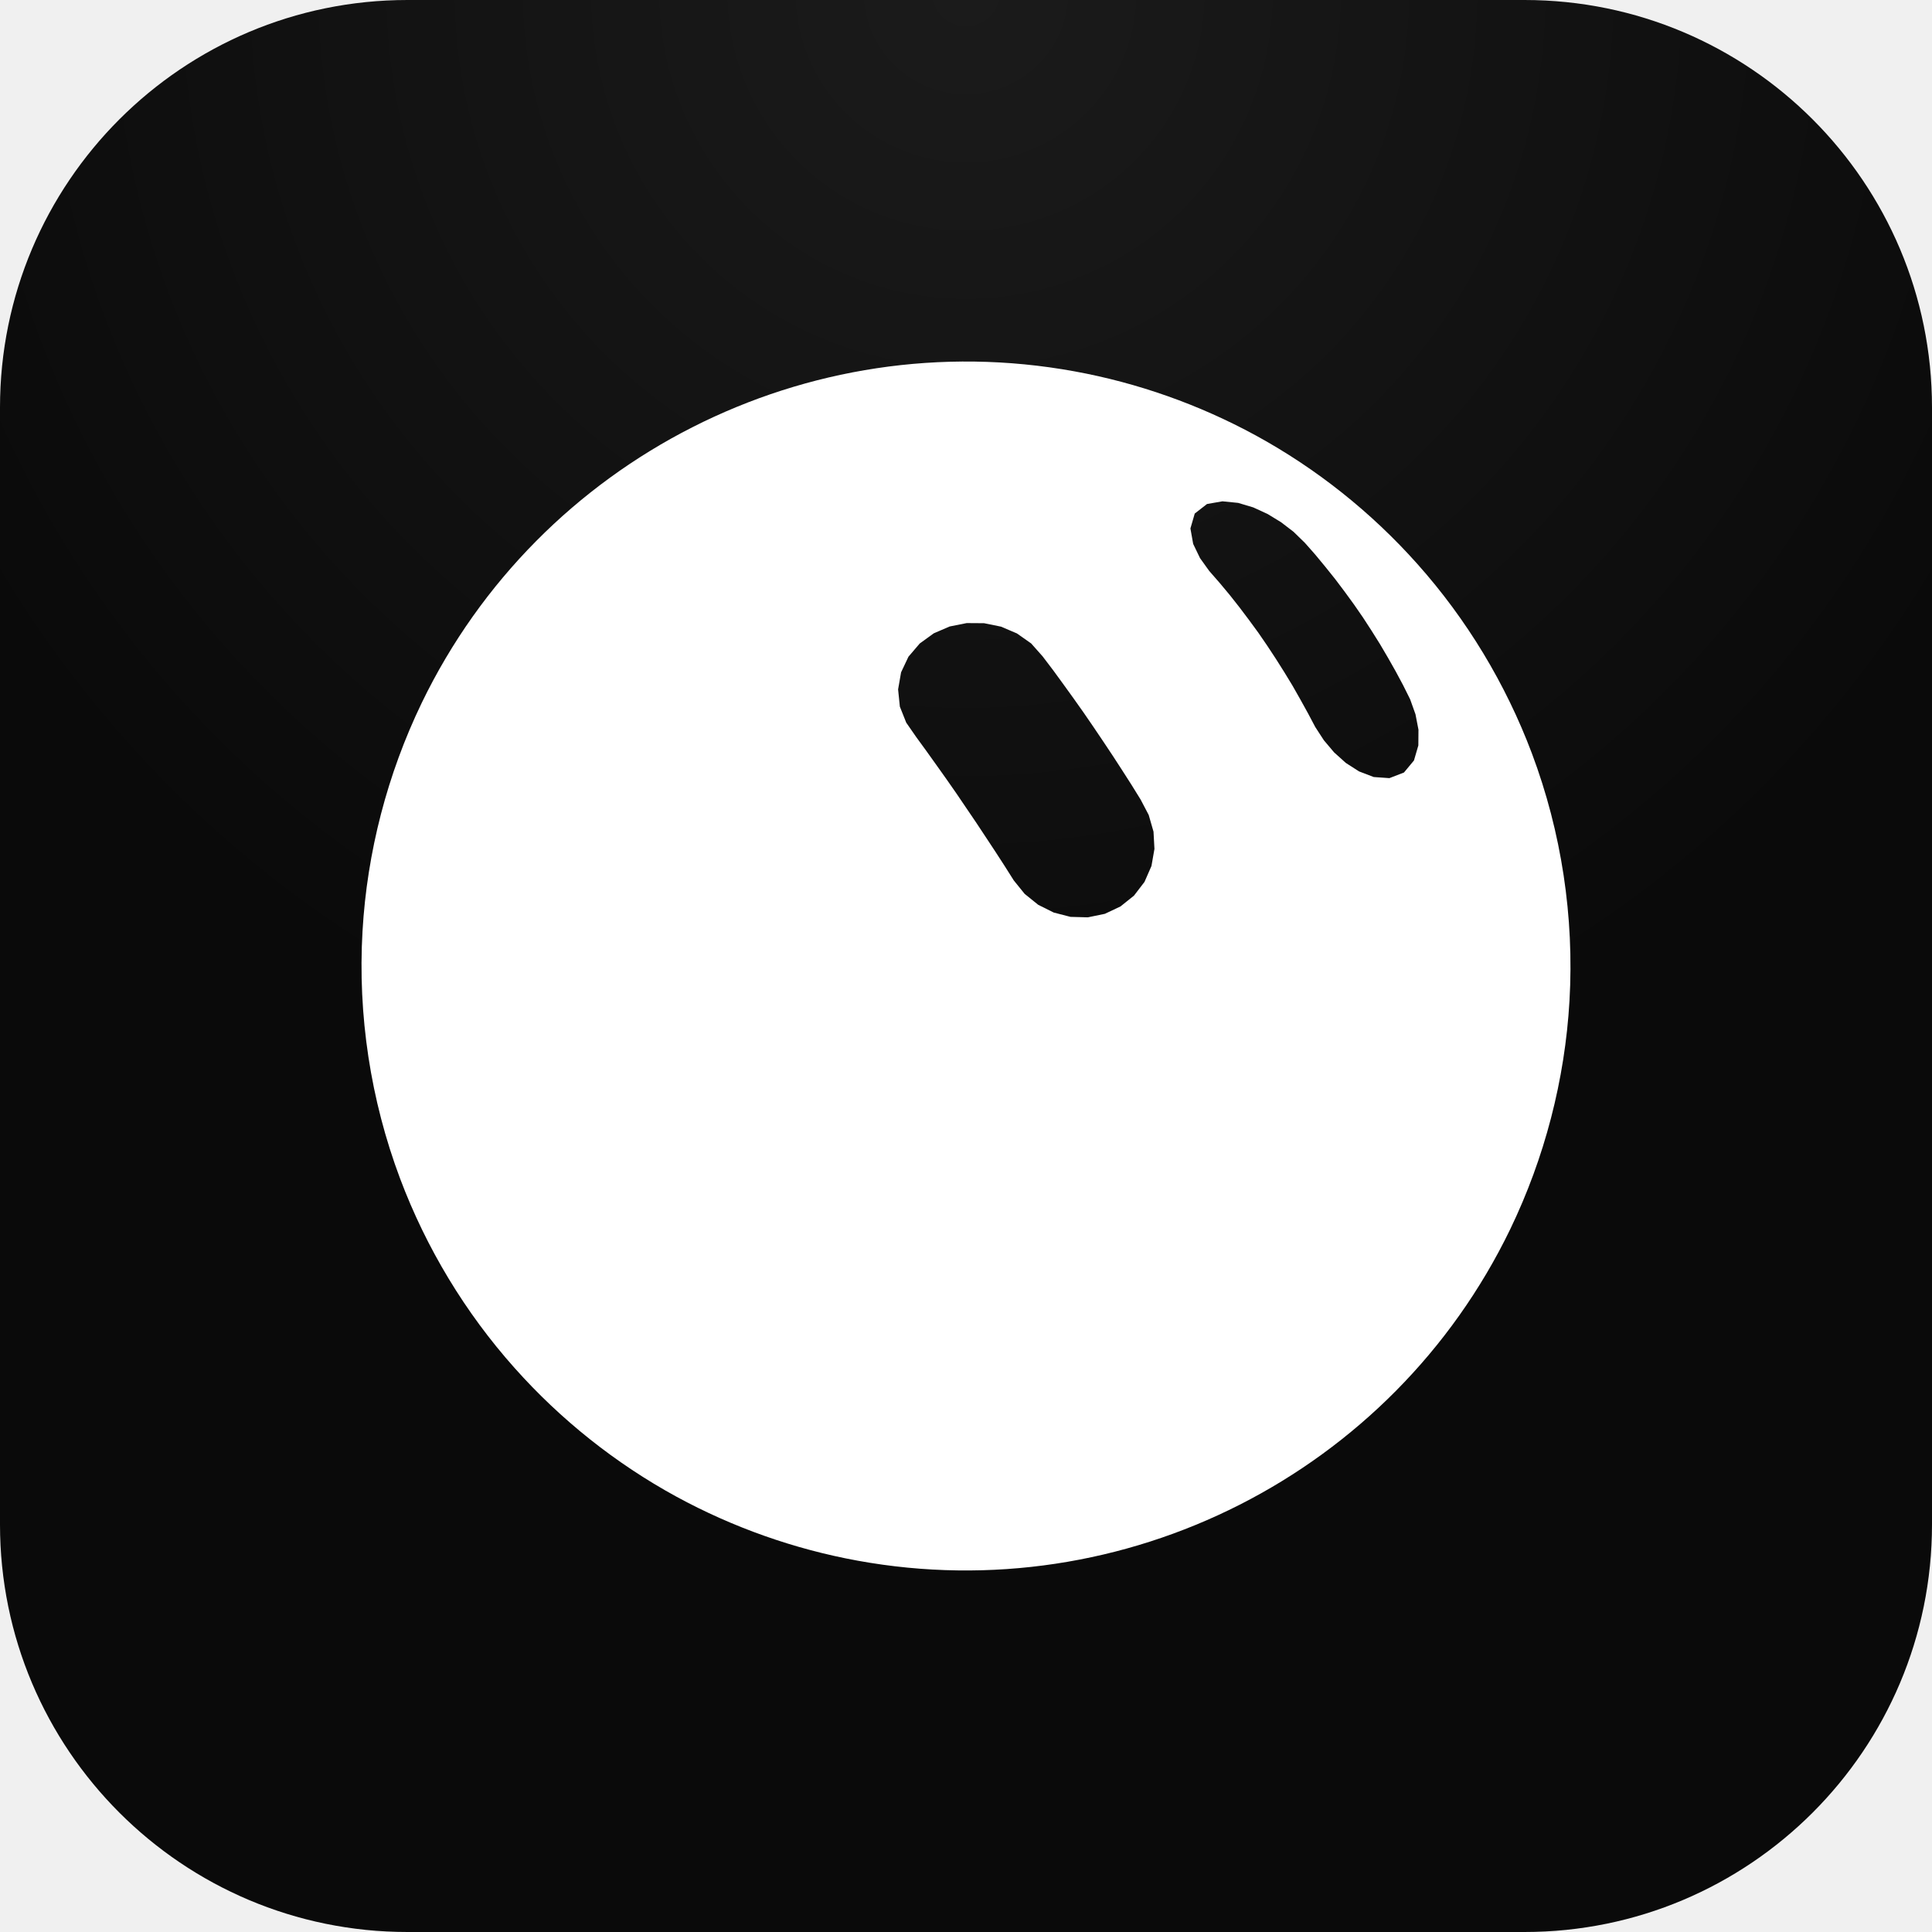
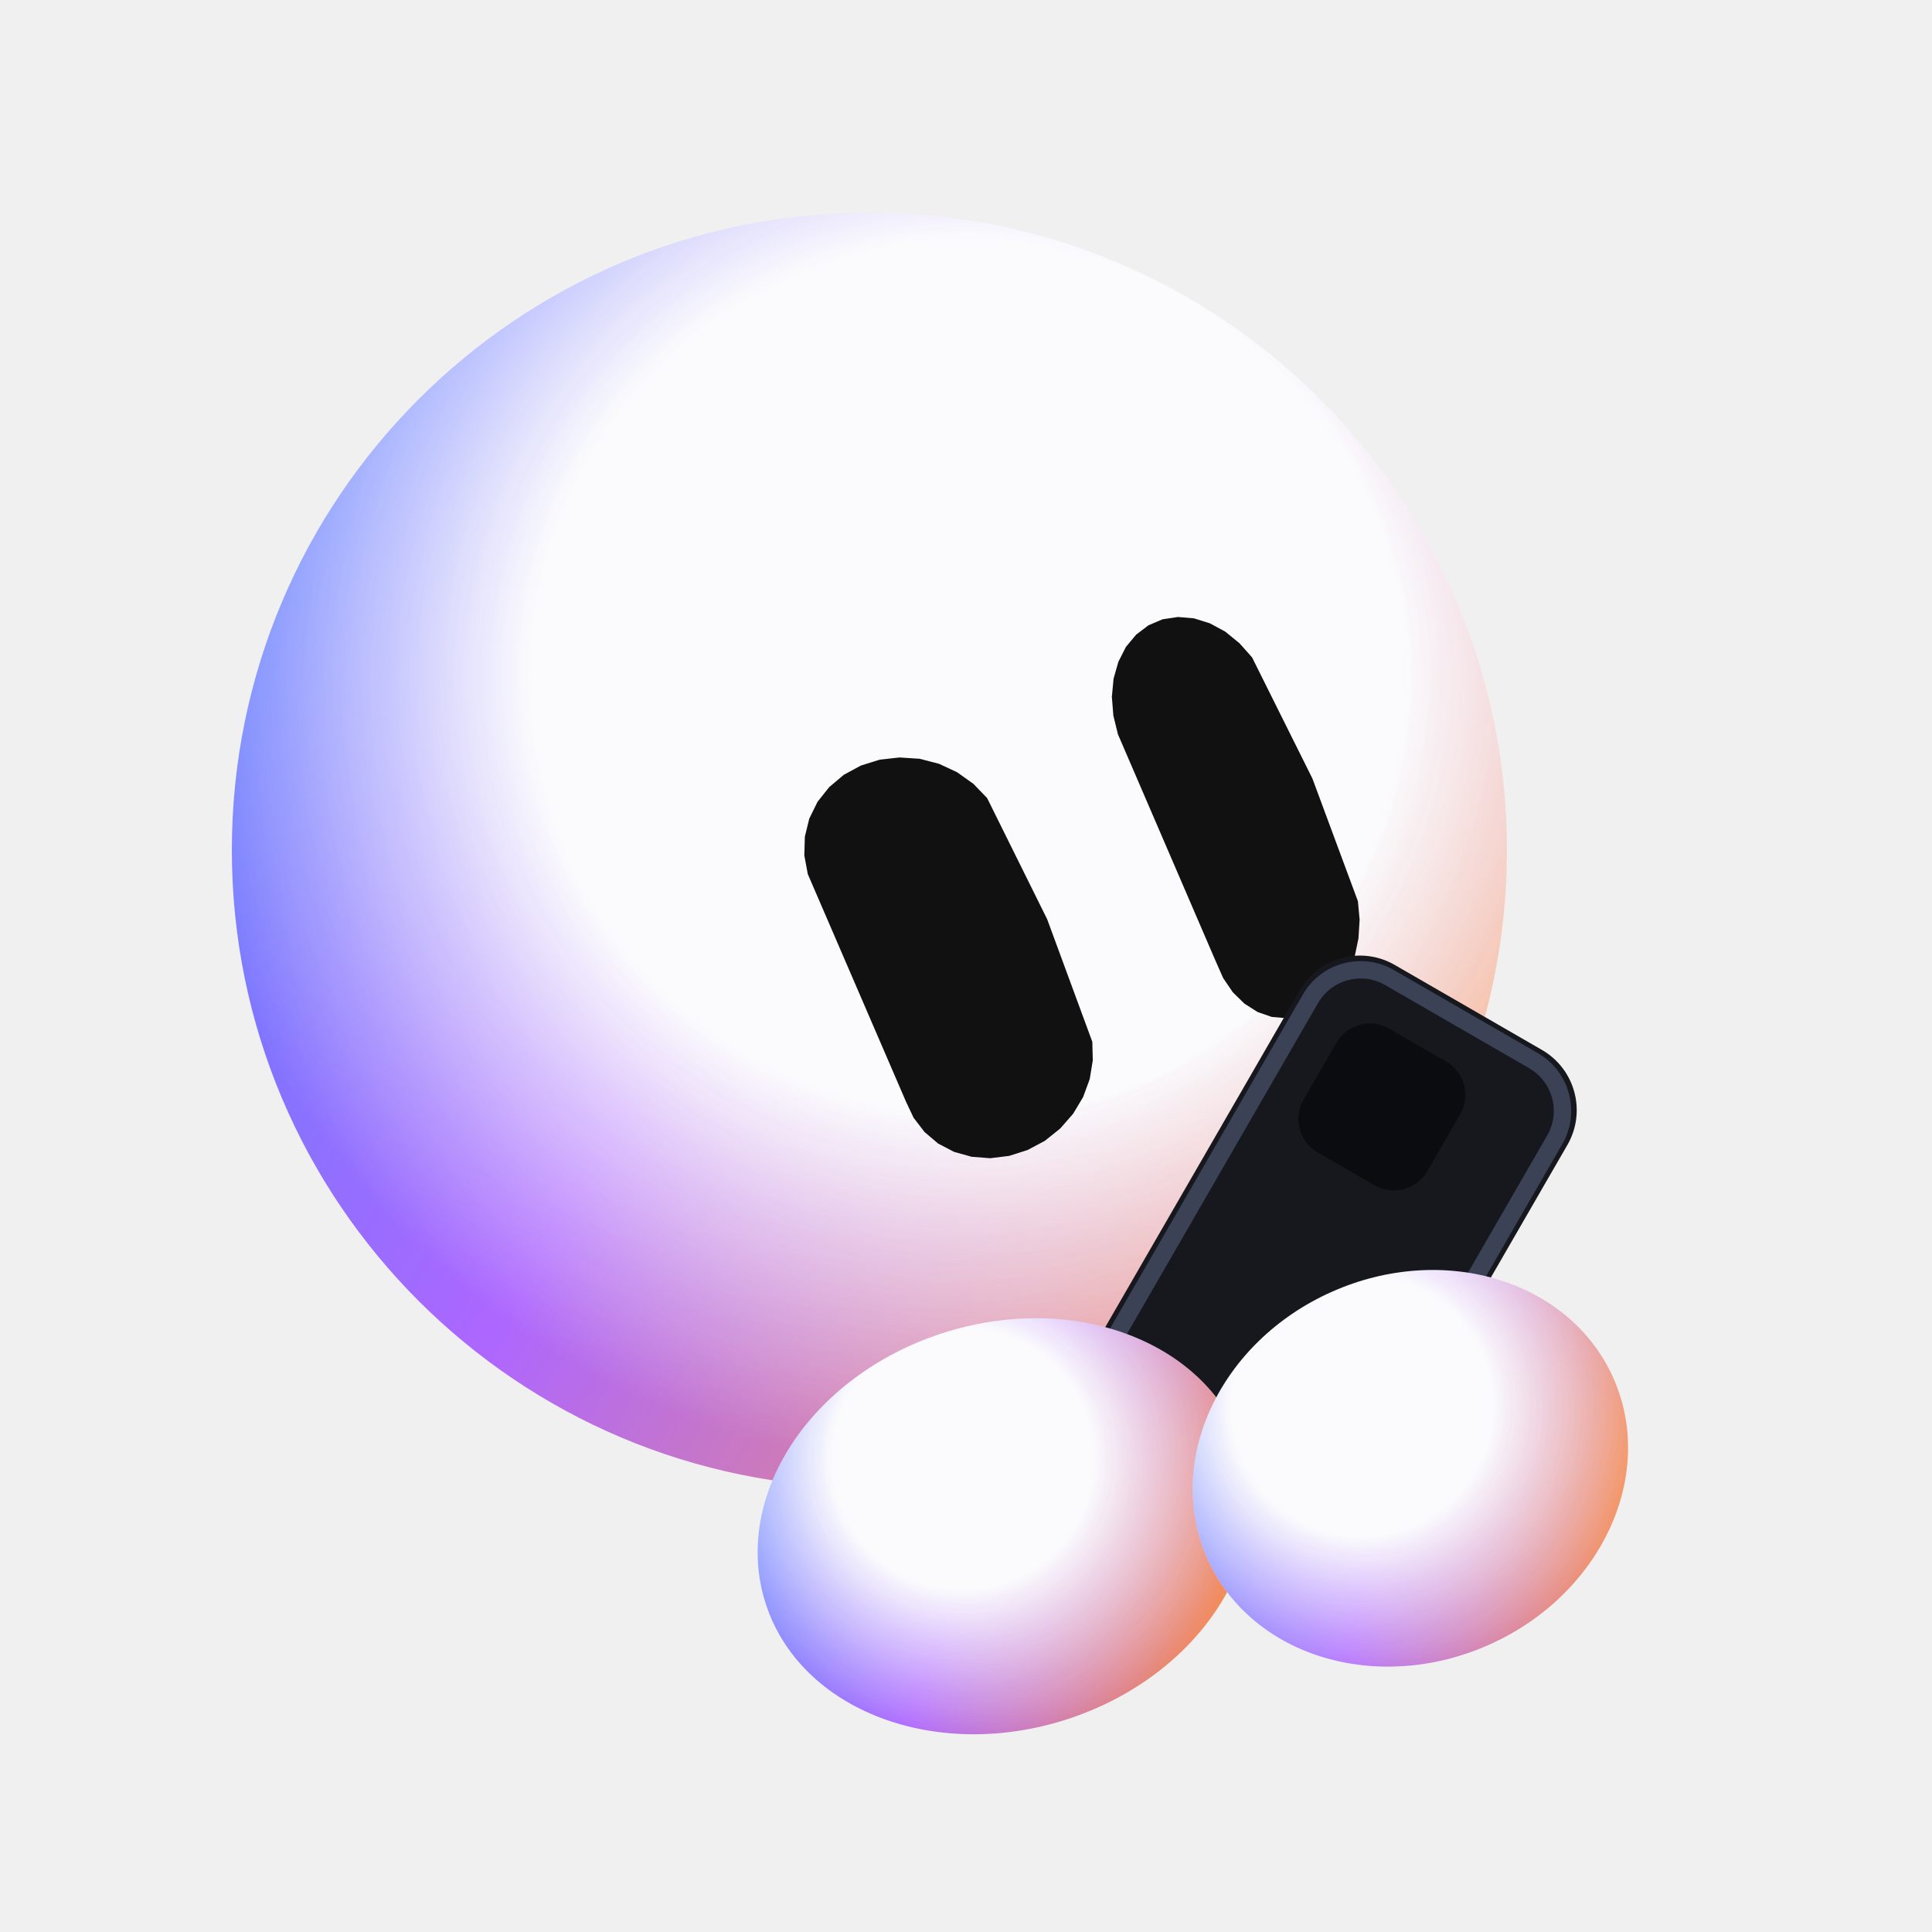
- <svg xmlns="http://www.w3.org/2000/svg" viewBox="0 0 512 512" fill="none">
+ <svg xmlns="http://www.w3.org/2000/svg" viewBox="0 0 100 100">
  <defs>
-     <radialGradient id="page-glow" cx="50%" cy="0%" r="85%">
-       <stop stop-color="#1b1b1b" />
-       <stop offset=".7" stop-color="#0a0a0a" />
+     <linearGradient id="rim" x1="0" y1="0.2" x2="1" y2="0.8">
+       <stop offset="0" stop-color="#3d6bff" />
+       <stop offset="0.45" stop-color="#a04dff" />
+       <stop offset="1" stop-color="#ff8a2e" />
+     </linearGradient>
+     <radialGradient id="fade" gradientUnits="userSpaceOnUse" cx="50" cy="35" r="41">
+       <stop offset="0.55" stop-color="#fff" stop-opacity="0" />
+       <stop offset="1" stop-color="#fff" />
    </radialGradient>
+     <mask id="edge">
+       <rect width="100" height="100" fill="url(#fade)" />
+     </mask>
+     <radialGradient id="hand" gradientUnits="userSpaceOnUse" cx="-1" cy="-4" r="15">
+       <stop offset="0.45" stop-color="#fff" stop-opacity="0" />
+       <stop offset="1" stop-color="#fff" />
+     </radialGradient>
+     <mask id="hedge">
+       <rect x="-50" y="-50" width="100" height="100" fill="url(#hand)" />
+     </mask>
  </defs>
-   <rect width="512" height="512" rx="108" fill="url(#page-glow)" />
-   <path fill="white" fill-rule="evenodd" transform="translate(70 70) scale(15.5)" d="M 21.675 8.364 C 22.181 9.711 22.401 11.160 22.318 12.596 C 22.240 13.947 21.893 15.281 21.305 16.500 C 19.286 20.674 14.707 23.000 10.145 22.167 C 9.064 21.970 8.015 21.599 7.049 21.073 C 6.010 20.506 5.070 19.758 4.283 18.874 C 3.438 17.927 2.772 16.824 2.325 15.636 C 1.819 14.289 1.599 12.840 1.682 11.404 C 1.760 10.053 2.107 8.719 2.695 7.500 C 4.714 3.326 9.293 1.000 13.855 1.833 C 14.936 2.030 15.985 2.401 16.951 2.927 C 17.990 3.494 18.930 4.242 19.717 5.126 C 20.562 6.073 21.228 7.177 21.675 8.364 Z M 12.012 6.137 L 12.309 6.139 L 12.599 6.198 L 12.871 6.314 L 13.114 6.485 L 13.310 6.706 L 13.490 6.943 L 13.665 7.183 L 13.838 7.423 L 14.010 7.666 L 14.178 7.911 L 14.344 8.157 L 14.509 8.405 L 14.670 8.653 L 14.830 8.903 L 14.986 9.155 L 15.124 9.418 L 15.206 9.703 L 15.222 9.998 L 15.171 10.290 L 15.052 10.562 L 14.872 10.797 L 14.641 10.982 L 14.374 11.108 L 14.083 11.168 L 13.787 11.160 L 13.500 11.086 L 13.235 10.954 L 13.003 10.767 L 12.817 10.537 L 12.659 10.287 L 12.497 10.037 L 12.334 9.790 L 12.170 9.542 L 12.003 9.296 L 11.837 9.051 L 11.667 8.807 L 11.495 8.565 L 11.322 8.323 L 11.148 8.084 L 10.978 7.839 L 10.869 7.565 L 10.839 7.271 L 10.890 6.979 L 11.016 6.712 L 11.209 6.486 L 11.449 6.312 L 11.721 6.195 Z M 16.385 4.055 L 16.653 4.082 L 16.911 4.159 L 17.157 4.272 L 17.386 4.412 L 17.600 4.576 L 17.793 4.764 L 17.972 4.967 L 18.144 5.175 L 18.313 5.386 L 18.475 5.601 L 18.633 5.818 L 18.787 6.041 L 18.934 6.267 L 19.077 6.495 L 19.214 6.728 L 19.347 6.963 L 19.474 7.200 L 19.594 7.441 L 19.685 7.696 L 19.736 7.960 L 19.734 8.229 L 19.659 8.486 L 19.488 8.692 L 19.239 8.788 L 18.971 8.769 L 18.720 8.673 L 18.494 8.528 L 18.293 8.347 L 18.119 8.141 L 17.972 7.915 L 17.846 7.677 L 17.716 7.442 L 17.582 7.206 L 17.442 6.976 L 17.298 6.748 L 17.150 6.523 L 16.997 6.300 L 16.838 6.083 L 16.676 5.868 L 16.508 5.655 L 16.336 5.449 L 16.158 5.245 L 16.001 5.026 L 15.884 4.783 L 15.837 4.519 L 15.911 4.264 L 16.121 4.101 Z" />
+   <circle cx="45" cy="44" r="33" fill="#fbfbfd" />
+   <circle cx="45" cy="44" r="33" fill="url(#rim)" mask="url(#edge)" opacity="0.85" />
+   <g transform="rotate(-22 54 46) translate(7.5 6.5) scale(0.75)">
+     <path d="M61.46 54.72L61.18 63.73L60.73 64.93L60.05 66.05L59.16 67.03L58.09 67.84L56.88 68.45L55.58 68.84L54.24 68.98L52.91 68.88L51.64 68.54L50.49 67.97L49.49 67.20L48.68 66.25L48.11 65.16L47.78 63.97L47.71 62.74L47.31 45.64L47.57 44.36L48.09 43.17L48.84 42.13L49.80 41.27L50.93 40.63L52.18 40.22L53.51 40.07L54.87 40.18L56.19 40.55L57.44 41.15L58.56 41.98L59.50 42.99L60.24 44.15L60.75 45.41Z" fill="#111" />
+     <path d="M82.07 52.58L81.81 61.60L81.44 62.83L80.88 64.00L80.17 65.06L79.31 65.96L78.35 66.68L77.32 67.18L76.26 67.44L75.22 67.46L74.22 67.24L73.31 66.78L72.53 66.10L71.90 65.22L71.45 64.19L71.20 63.03L71.16 61.80L70.77 44.71L70.96 43.40L71.35 42.16L71.93 41.04L72.67 40.09L73.54 39.33L74.51 38.81L75.54 38.53L76.60 38.51L77.64 38.76L78.63 39.26L79.52 39.99L80.29 40.92L80.90 42.03L81.34 43.26Z" fill="#111" />
+   </g>
+   <g transform="rotate(30 68 66)">
+     <rect x="60" y="50" width="16" height="31" rx="3.6" fill="#16181d" />
+     <rect x="60.7" y="50.7" width="14.6" height="29.6" rx="3" fill="none" stroke="#3b4256" stroke-width="0.9" />
+     <rect x="63" y="53" width="7.4" height="7.4" rx="2" fill="#0b0c10" />
+   </g>
+   <g transform="translate(52 79) rotate(-18)">
+     <ellipse rx="13" ry="10.5" fill="#fbfbfd" />
+     <ellipse rx="13" ry="10.5" fill="url(#rim)" mask="url(#hedge)" opacity="0.9" />
+   </g>
+   <g transform="translate(73 76) rotate(-24)">
+     <ellipse rx="11.5" ry="10" fill="#fbfbfd" />
+     <ellipse rx="11.5" ry="10" fill="url(#rim)" mask="url(#hedge)" opacity="0.9" />
+   </g>
</svg>
